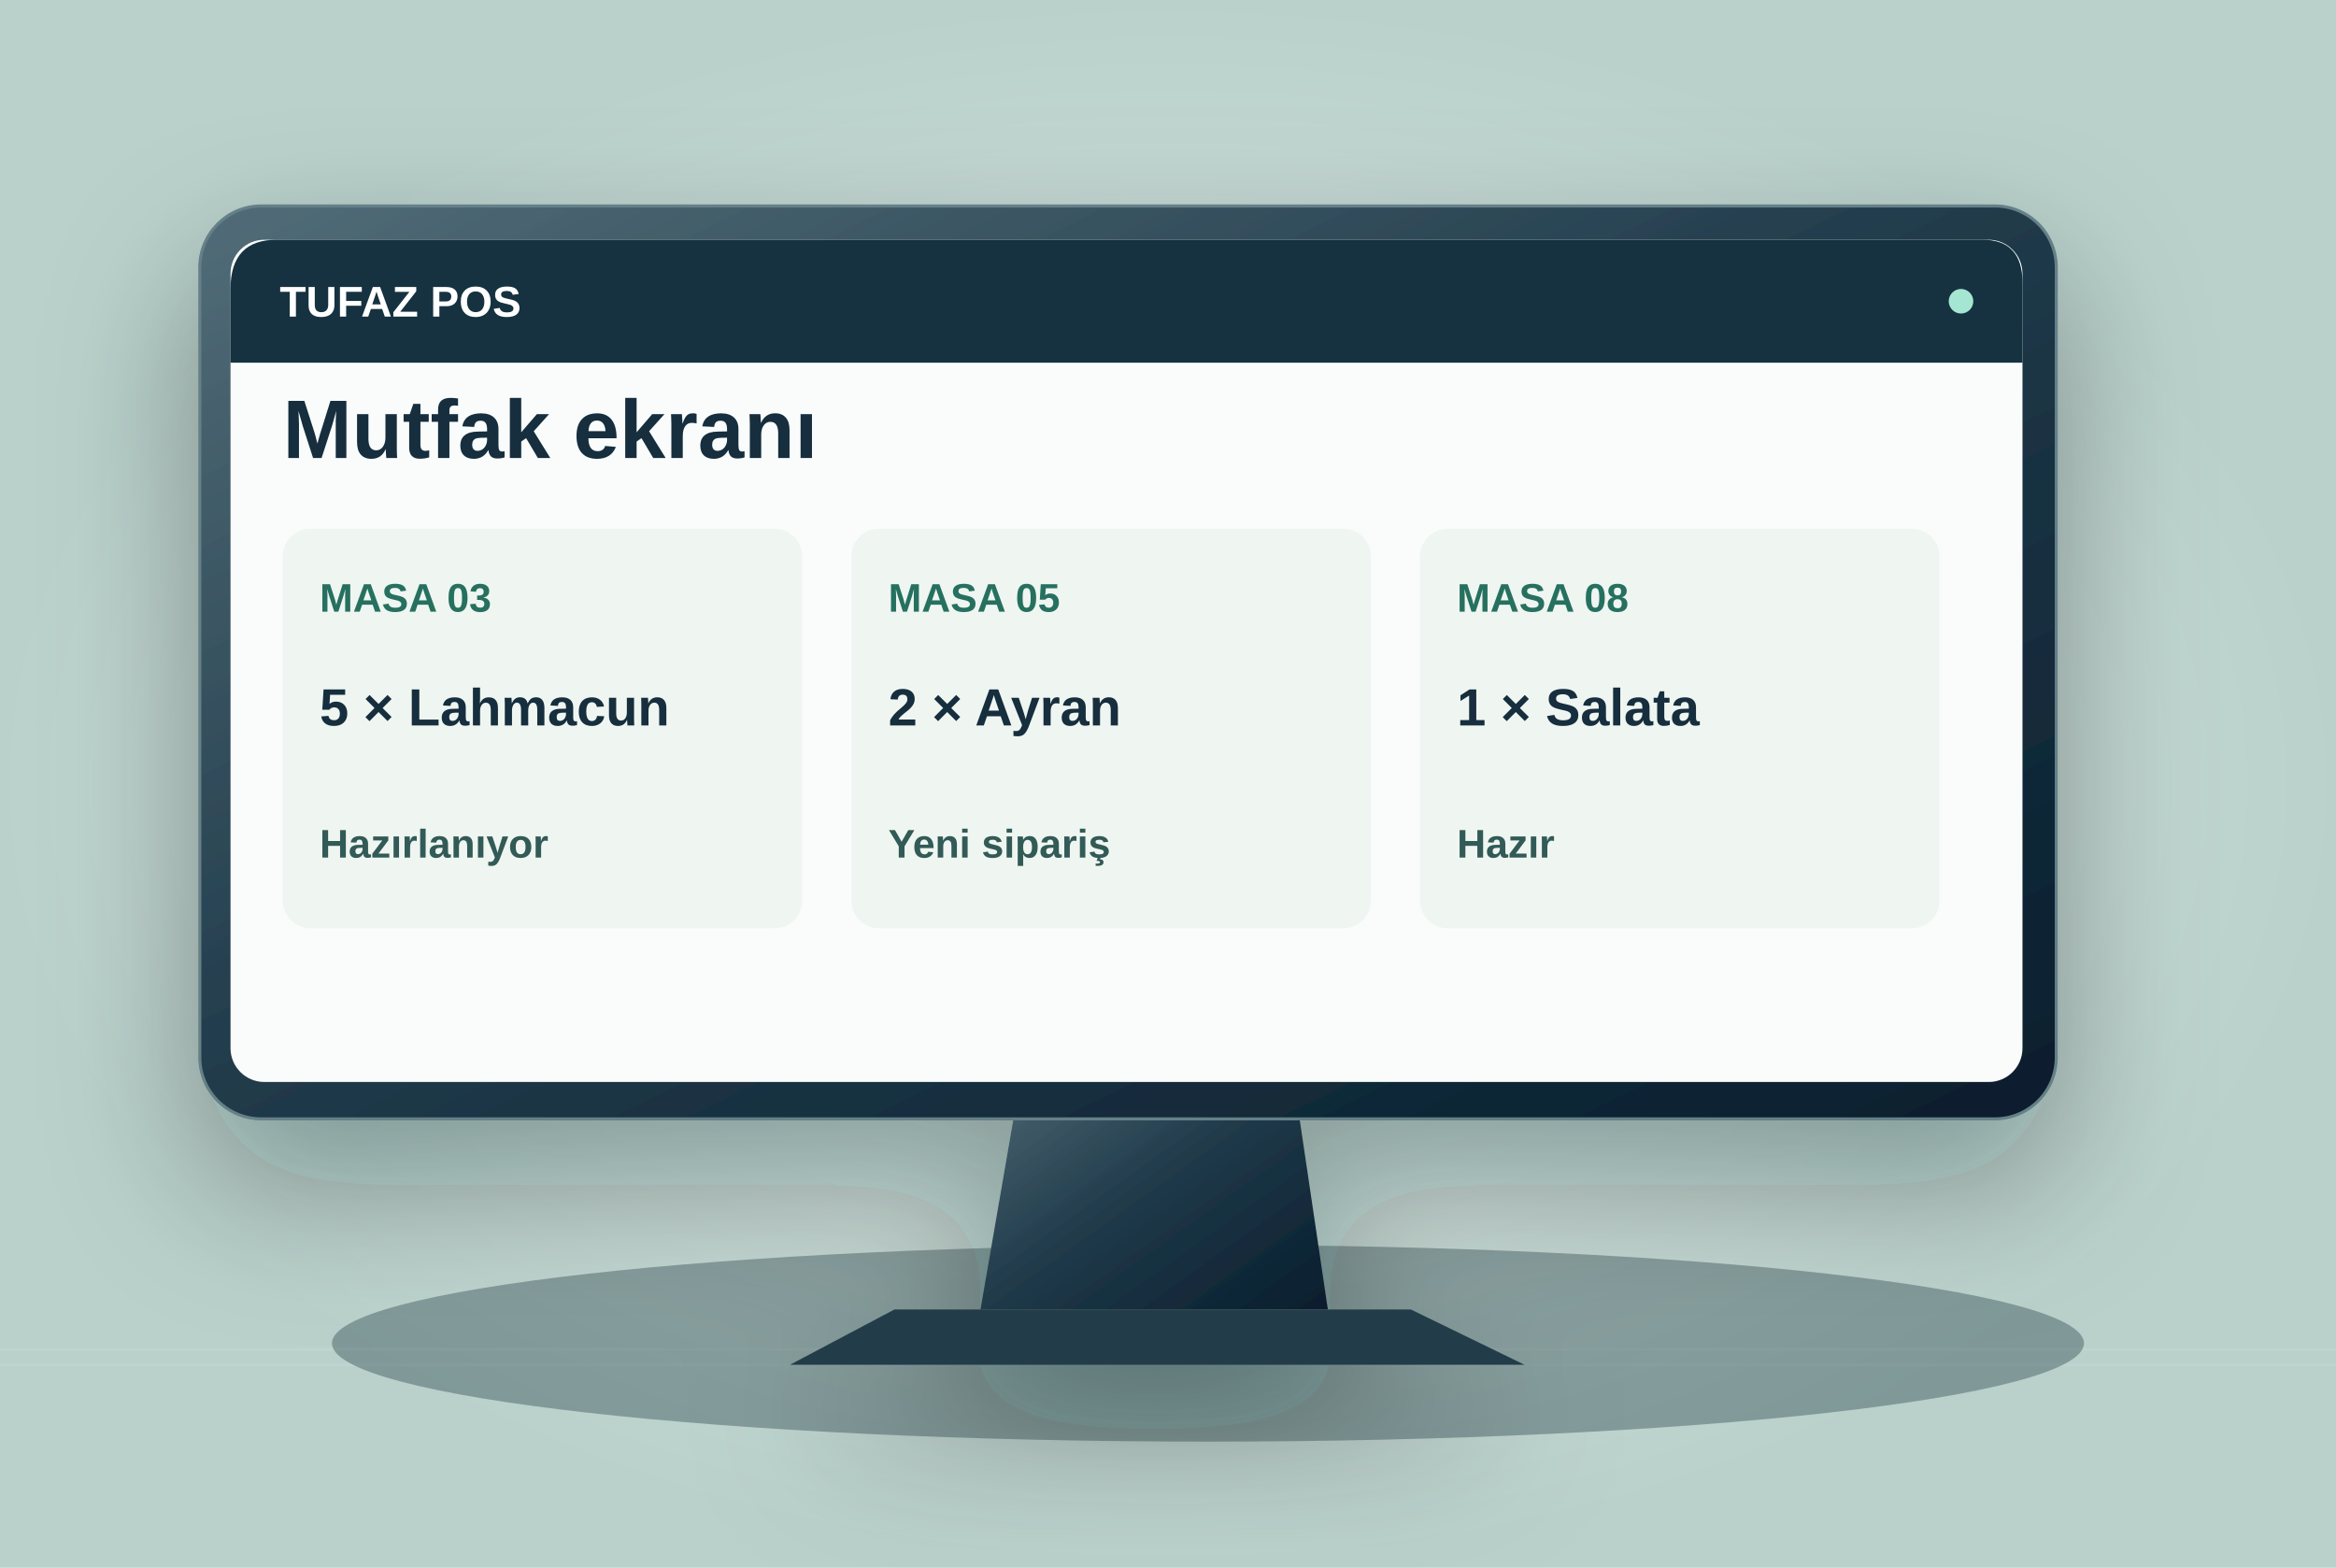
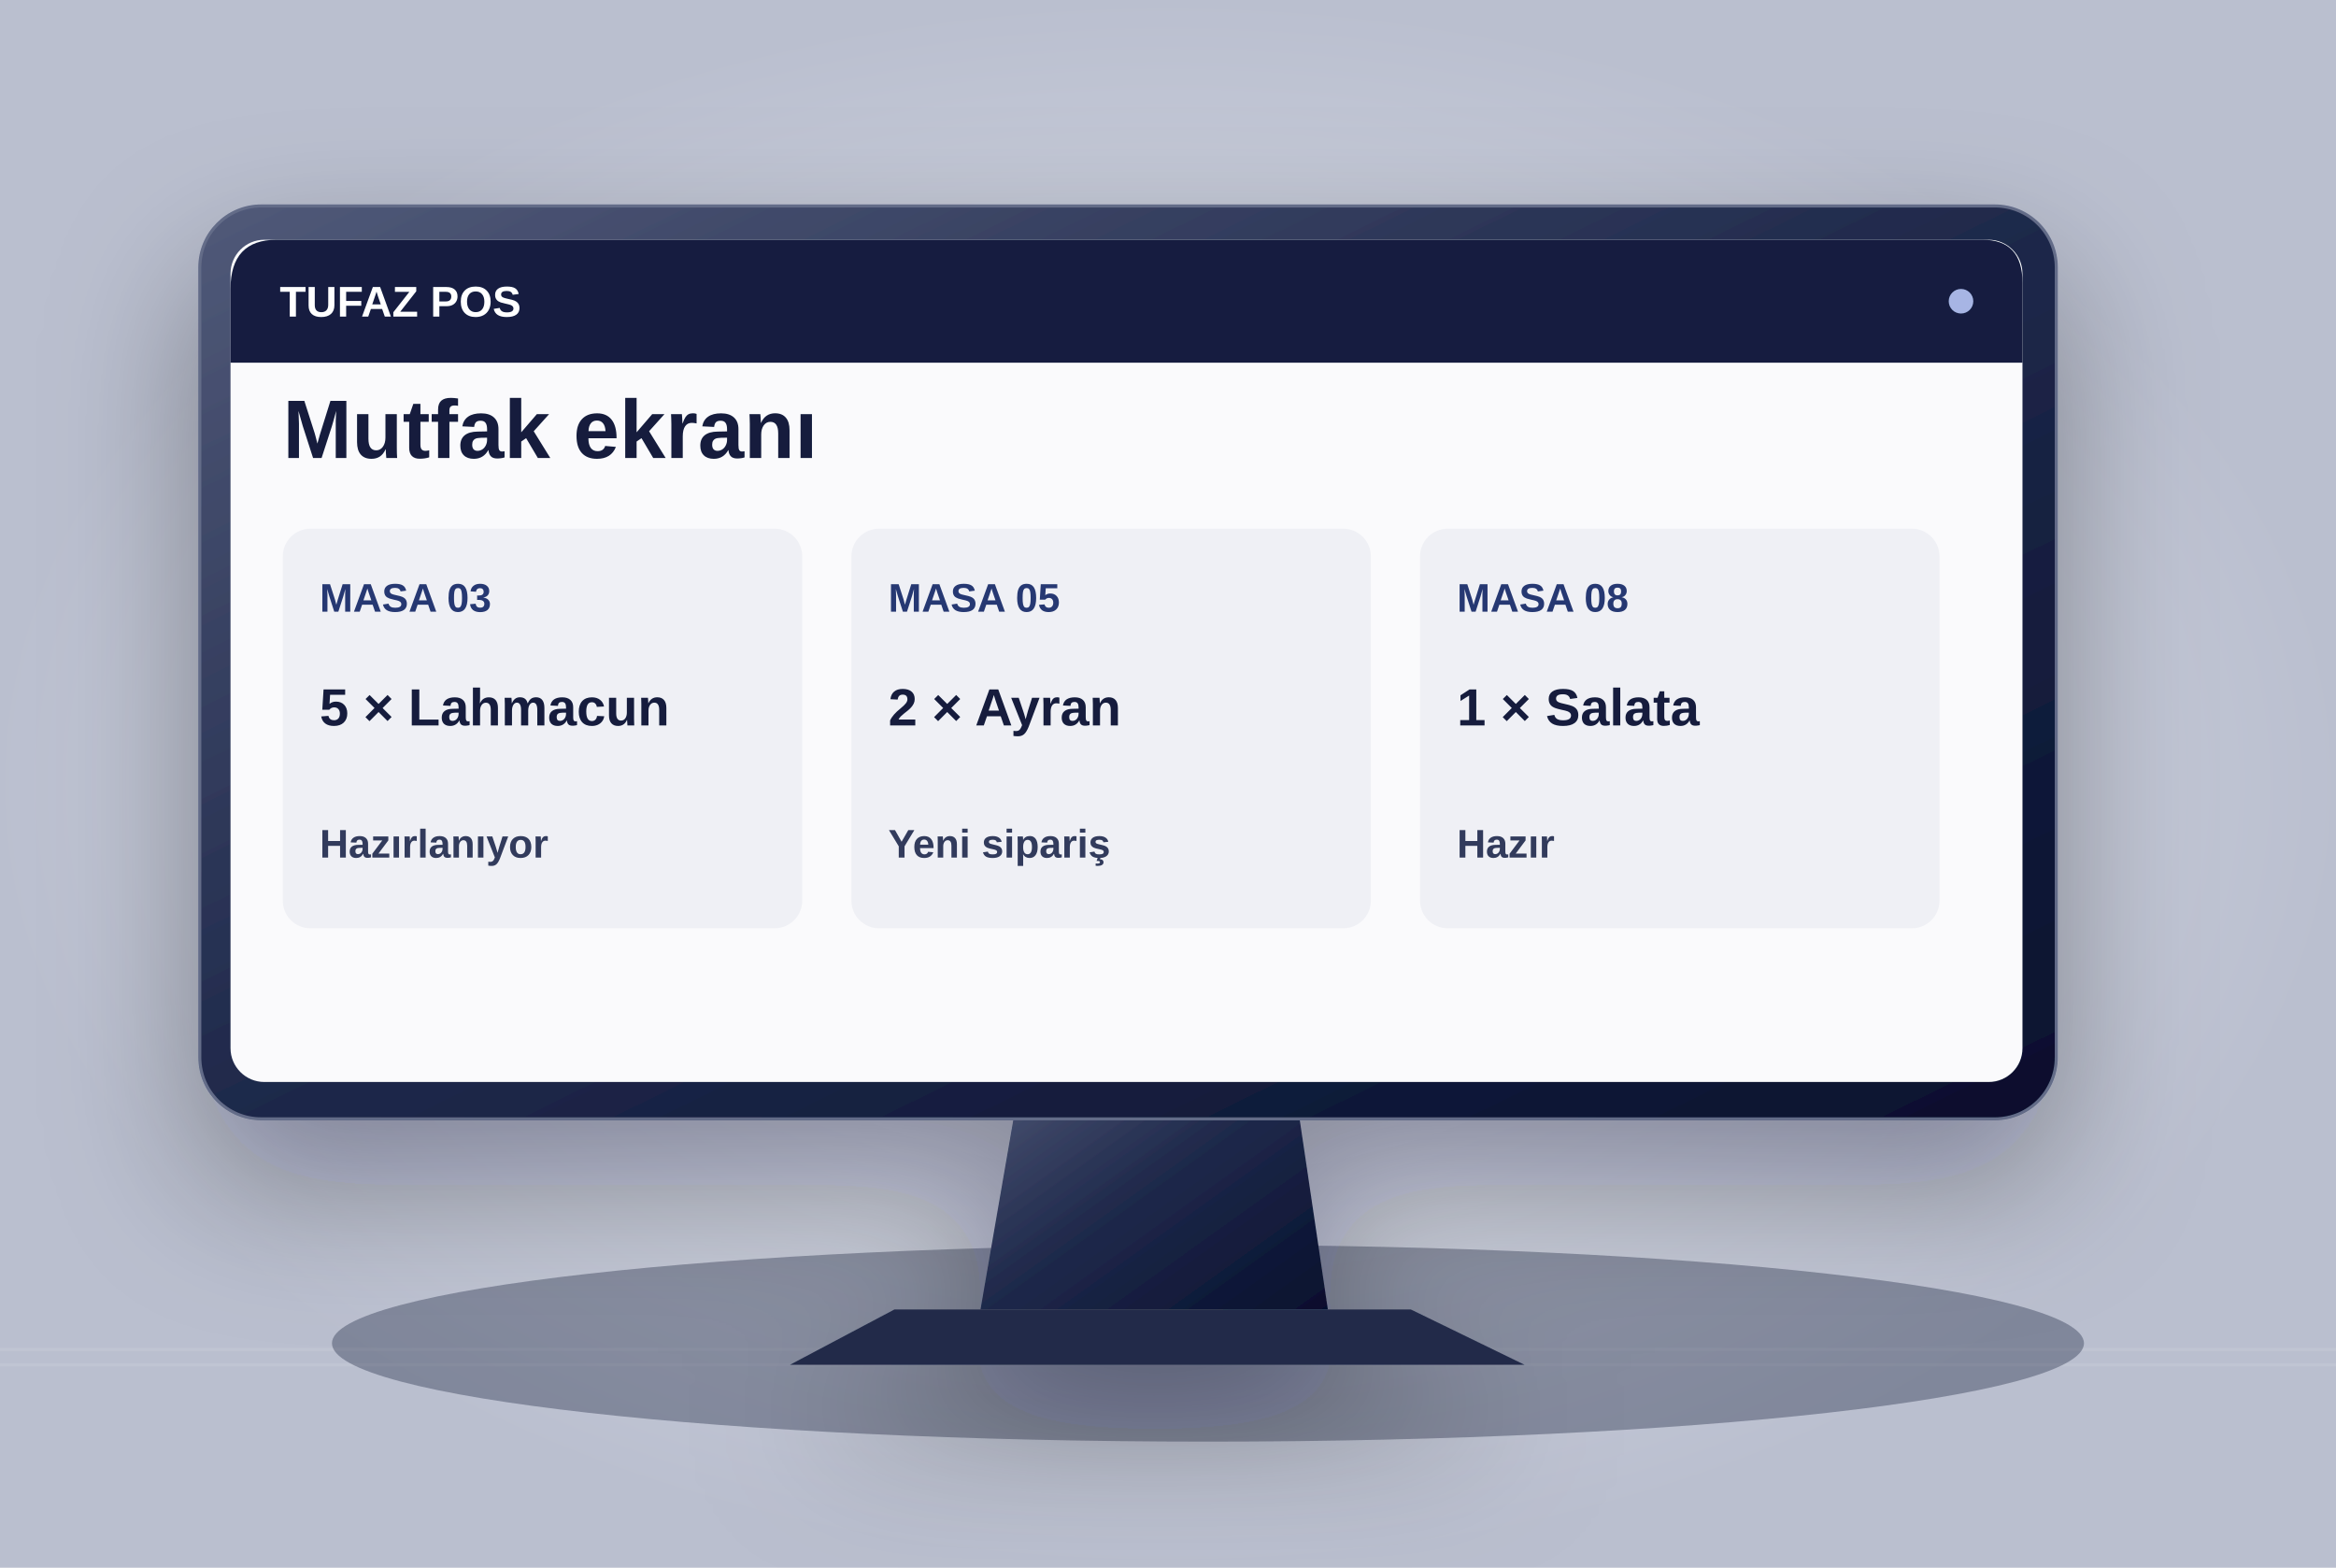
<svg xmlns="http://www.w3.org/2000/svg" viewBox="0 0 760 510" fill="none">
  <defs>
    <linearGradient id="shell" x1="0" y1="0" x2="1" y2="1" gradientUnits="objectBoundingBox">
-       <stop stop-color="#526d78" />
-       <stop offset=".48" stop-color="#213b4b" />
-       <stop offset="1" stop-color="#071d2c" />
+       <stop stop-color="#515a79" />
+       <stop offset=".48" stop-color="#202a4c" />
+       <stop offset="1" stop-color="#060f2d" />
    </linearGradient>
    <linearGradient id="surface" x1="0" y1="0" x2="0" y2="1" gradientUnits="objectBoundingBox">
-       <stop stop-color="#f4faf8" />
-       <stop offset="1" stop-color="#dae8e5" />
+       <stop stop-color="#f4f5fa" />
+       <stop offset="1" stop-color="#dadde8" />
    </linearGradient>
    <radialGradient id="stage">
-       <stop stop-color="#e3eee9" />
-       <stop offset="1" stop-color="#b9d0cb" />
+       <stop stop-color="#e3e6ee" />
+       <stop offset="1" stop-color="#babfcf" />
    </radialGradient>
    <radialGradient id="dark">
-       <stop stop-color="#285d60" />
-       <stop offset="1" stop-color="#092a3a" />
+       <stop stop-color="#273461" />
+       <stop offset="1" stop-color="#08143b" />
    </radialGradient>
    <linearGradient id="mint" x1="0" y1="0" x2="1" y2="1" gradientUnits="objectBoundingBox">
-       <stop stop-color="#b9f0d8" />
-       <stop offset="1" stop-color="#64b99e" />
+       <stop stop-color="#bac7ef" />
+       <stop offset="1" stop-color="#6679b7" />
    </linearGradient>
    <filter id="shadow" x="-50%" width="200%" y="-50%" height="220%">
-       <feDropShadow dx="0" dy="21" stdDeviation="24" flood-color="#001925" flood-opacity=".34" />
+       <feDropShadow dx="0" dy="21" stdDeviation="24" flood-color="#000925" flood-opacity=".34" />
    </filter>
  </defs>
  <rect width="760" height="510" fill="url(#stage)" />
-   <path d="M0 439H760M0 444H760" stroke="#fff" opacity=".09" />
-   <ellipse cx="393" cy="437" rx="285" ry="32" fill="#001d27" opacity=".31" />
+   <path d="M0 439H760M0 444H760" stroke="#ffffff" opacity=".09" />
+   <ellipse cx="393" cy="437" rx="285" ry="32" fill="#000927" opacity=".31" />
  <g filter="url(#shadow)">
    <path d="M333 345h87l12 81H319z" fill="url(#shell)" />
-     <path d="M291 426h168l37 18H257z" fill="#243e49" />
-     <rect x="65" y="67" width="604" height="297" rx="20" fill="url(#shell)" stroke="#658087" />
-     <rect x="75" y="78" width="583" height="274" rx="11" fill="#fafcfc" />
-     <path d="M75 94Q75 78 90 78h555q13 0 13 14v26H75z" fill="#13313f" />
-     <text x="91" y="103" font-family="Arial,sans-serif" font-size="14" font-weight="750" fill="#fff">TUFAZ POS</text>
-     <circle cx="638" cy="98" r="4" fill="#a5e6d2" />
-     <text x="92" y="149" font-family="Arial,sans-serif" font-size="27" font-weight="600" fill="#142e3c">Mutfak ekranı</text>
-     <rect x="92" y="172" width="169" height="130" rx="9" fill="#eff5f1" />
-     <text x="104" y="199" font-family="Arial,sans-serif" font-size="13" font-weight="700" fill="#28705f">MASA 03</text>
-     <text x="104" y="236" font-family="Arial,sans-serif" font-size="17" font-weight="600" fill="#142e3c">5 × Lahmacun</text>
-     <text x="104" y="279" font-family="Arial,sans-serif" font-size="13" font-weight="600" fill="#315a56">Hazırlanıyor</text>
-     <rect x="277" y="172" width="169" height="130" rx="9" fill="#eff5f1" />
-     <text x="289" y="199" font-family="Arial,sans-serif" font-size="13" font-weight="700" fill="#28705f">MASA 05</text>
-     <text x="289" y="236" font-family="Arial,sans-serif" font-size="17" font-weight="600" fill="#142e3c">2 × Ayran</text>
-     <text x="289" y="279" font-family="Arial,sans-serif" font-size="13" font-weight="600" fill="#315a56">Yeni sipariş</text>
-     <rect x="462" y="172" width="169" height="130" rx="9" fill="#eff5f1" />
-     <text x="474" y="199" font-family="Arial,sans-serif" font-size="13" font-weight="700" fill="#28705f">MASA 08</text>
-     <text x="474" y="236" font-family="Arial,sans-serif" font-size="17" font-weight="600" fill="#142e3c">1 × Salata</text>
-     <text x="474" y="279" font-family="Arial,sans-serif" font-size="13" font-weight="600" fill="#315a56">Hazır</text>
+     <path d="M291 426h168l37 18H257z" fill="#232c4a" />
+     <rect x="65" y="67" width="604" height="297" rx="20" fill="url(#shell)" stroke="#646c88" />
+     <rect x="75" y="78" width="583" height="274" rx="11" fill="#fafafc" />
+     <path d="M75 94Q75 78 90 78h555q13 0 13 14v26H75z" fill="#121d40" />
+     <text x="91" y="103" font-family="Arial,sans-serif" font-size="14" font-weight="750" fill="#ffffff">TUFAZ POS</text>
+     <circle cx="638" cy="98" r="4" fill="#a7b5e4" />
+     <text x="92" y="149" font-family="Arial,sans-serif" font-size="27" font-weight="600" fill="#131d3d">Mutfak ekranı</text>
+     <rect x="92" y="172" width="169" height="130" rx="9" fill="#eff0f5" />
+     <text x="104" y="199" font-family="Arial,sans-serif" font-size="13" font-weight="700" fill="#263872">MASA 03</text>
+     <text x="104" y="236" font-family="Arial,sans-serif" font-size="17" font-weight="600" fill="#131d3d">5 × Lahmacun</text>
+     <text x="104" y="279" font-family="Arial,sans-serif" font-size="13" font-weight="600" fill="#303a5b">Hazırlanıyor</text>
+     <rect x="277" y="172" width="169" height="130" rx="9" fill="#eff0f5" />
+     <text x="289" y="199" font-family="Arial,sans-serif" font-size="13" font-weight="700" fill="#263872">MASA 05</text>
+     <text x="289" y="236" font-family="Arial,sans-serif" font-size="17" font-weight="600" fill="#131d3d">2 × Ayran</text>
+     <text x="289" y="279" font-family="Arial,sans-serif" font-size="13" font-weight="600" fill="#303a5b">Yeni sipariş</text>
+     <rect x="462" y="172" width="169" height="130" rx="9" fill="#eff0f5" />
+     <text x="474" y="199" font-family="Arial,sans-serif" font-size="13" font-weight="700" fill="#263872">MASA 08</text>
+     <text x="474" y="236" font-family="Arial,sans-serif" font-size="17" font-weight="600" fill="#131d3d">1 × Salata</text>
+     <text x="474" y="279" font-family="Arial,sans-serif" font-size="13" font-weight="600" fill="#303a5b">Hazır</text>
  </g>
</svg>
